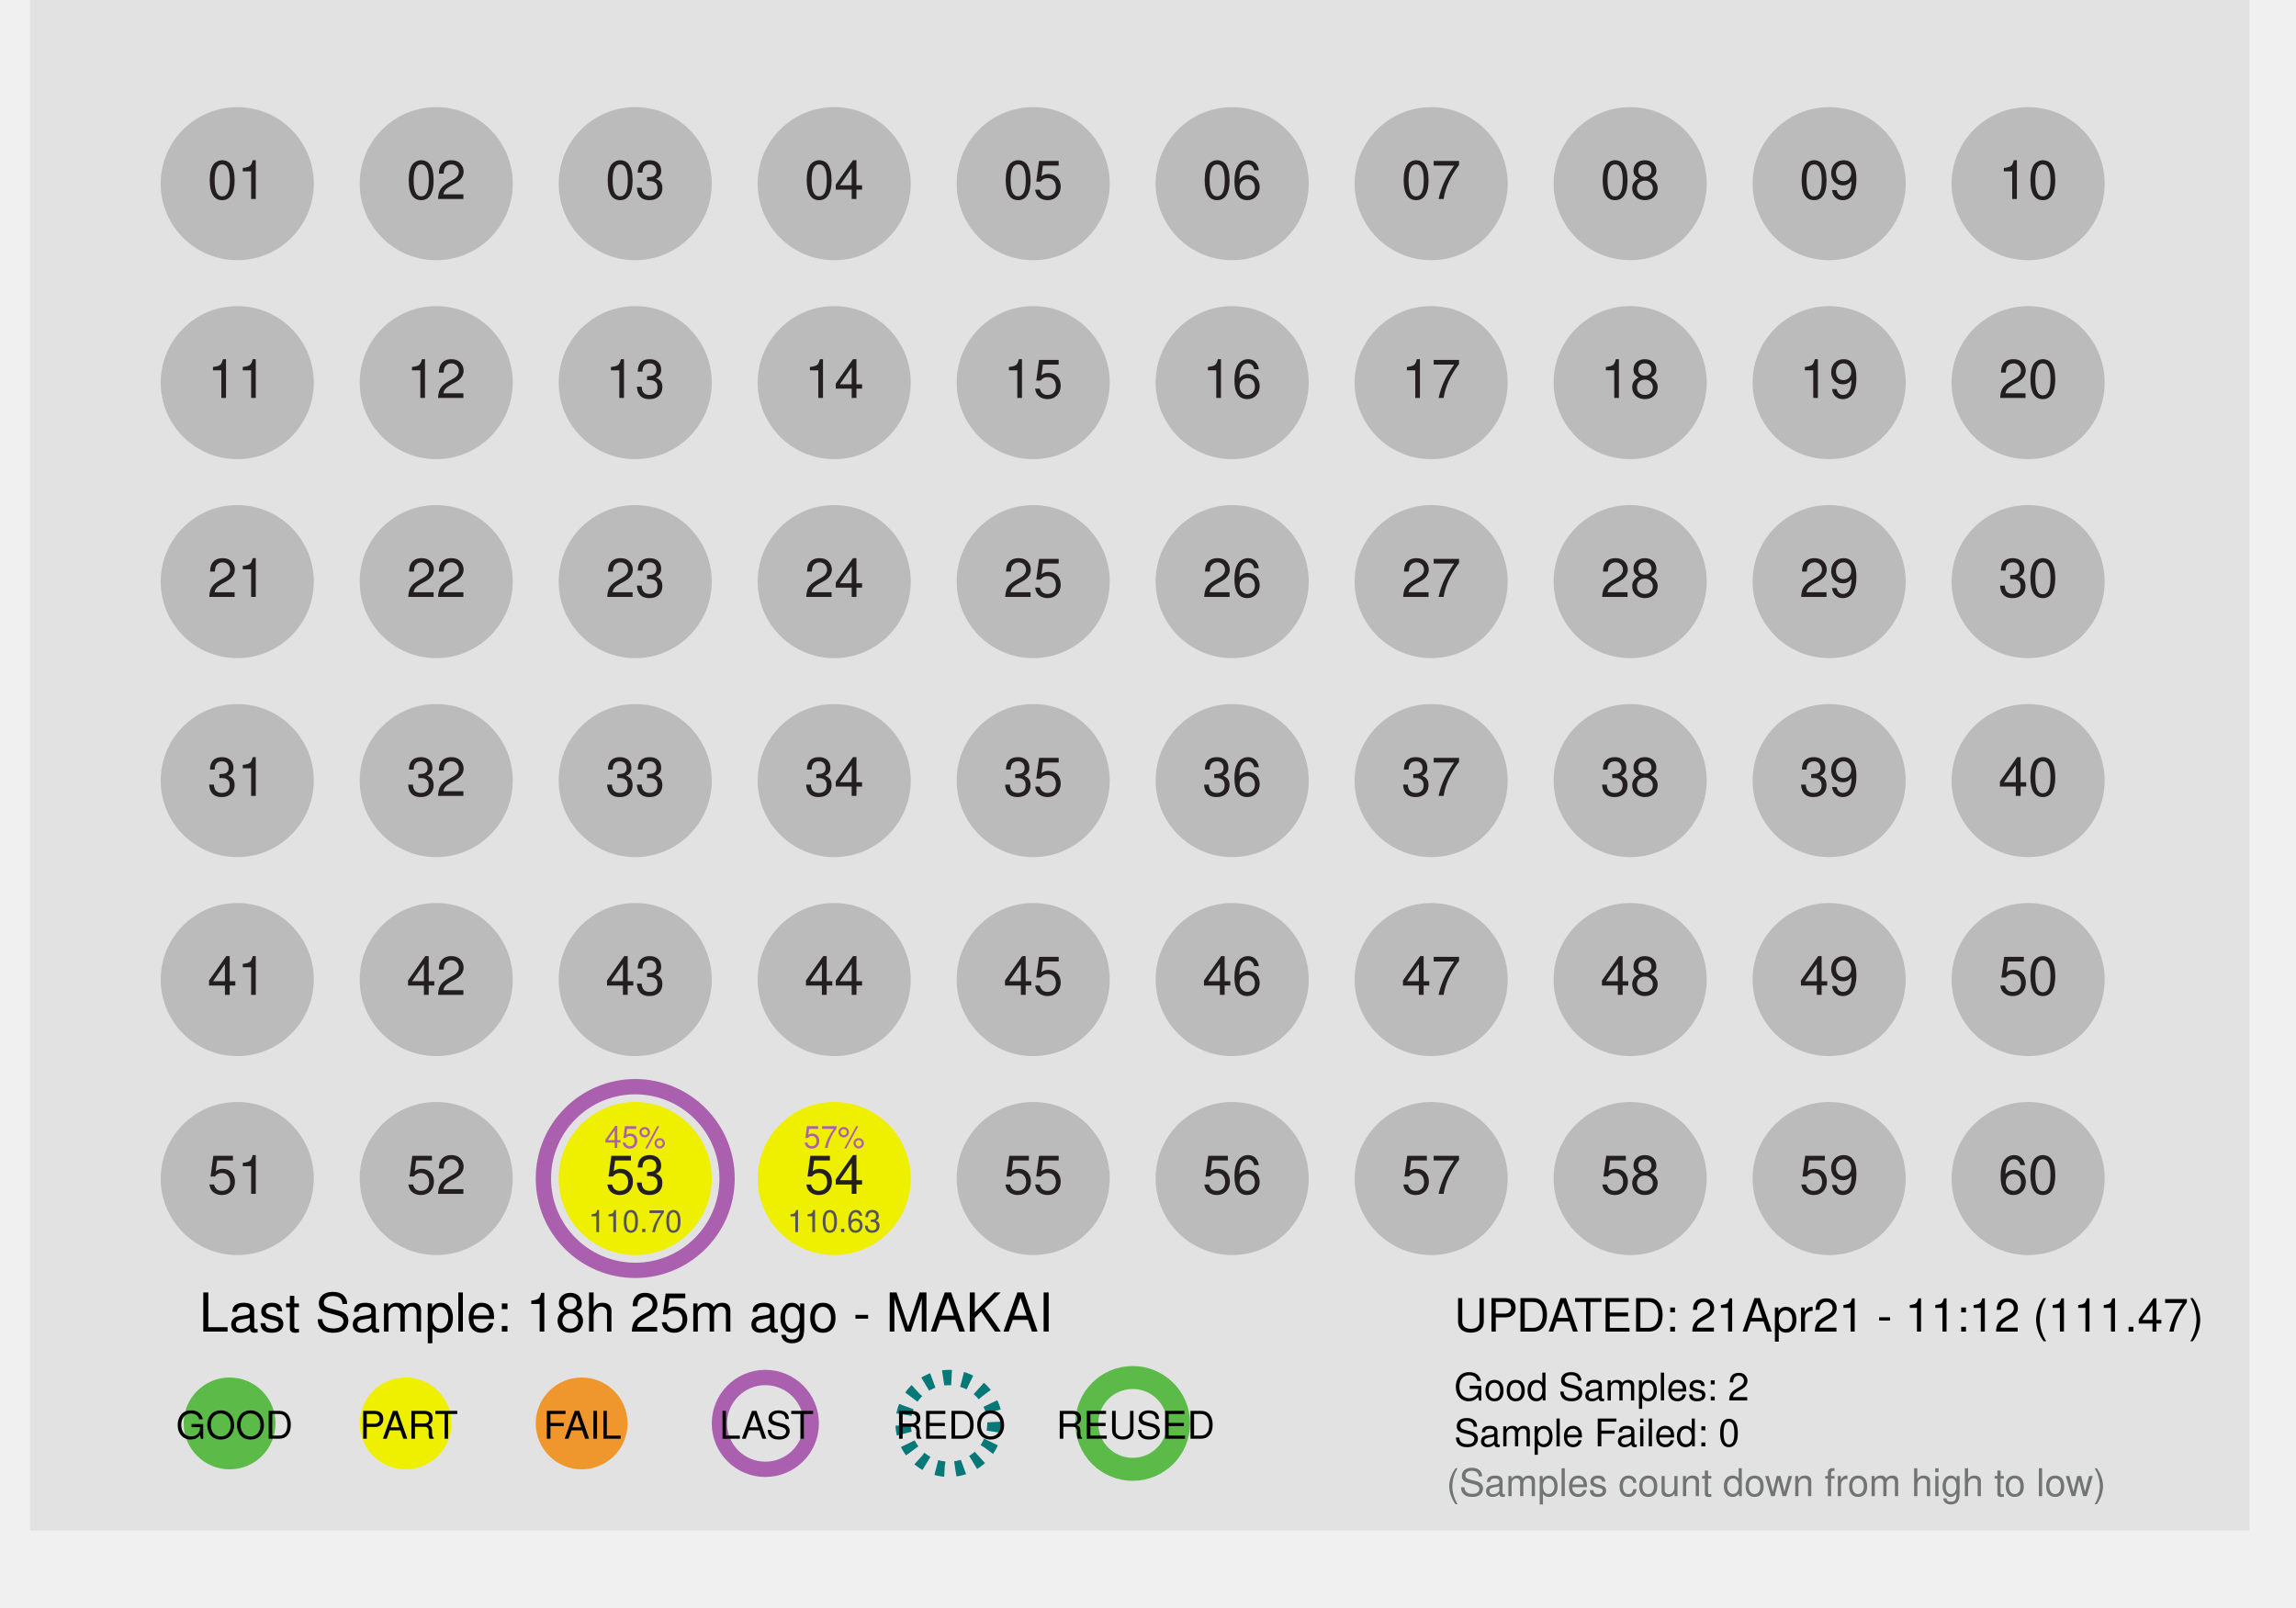
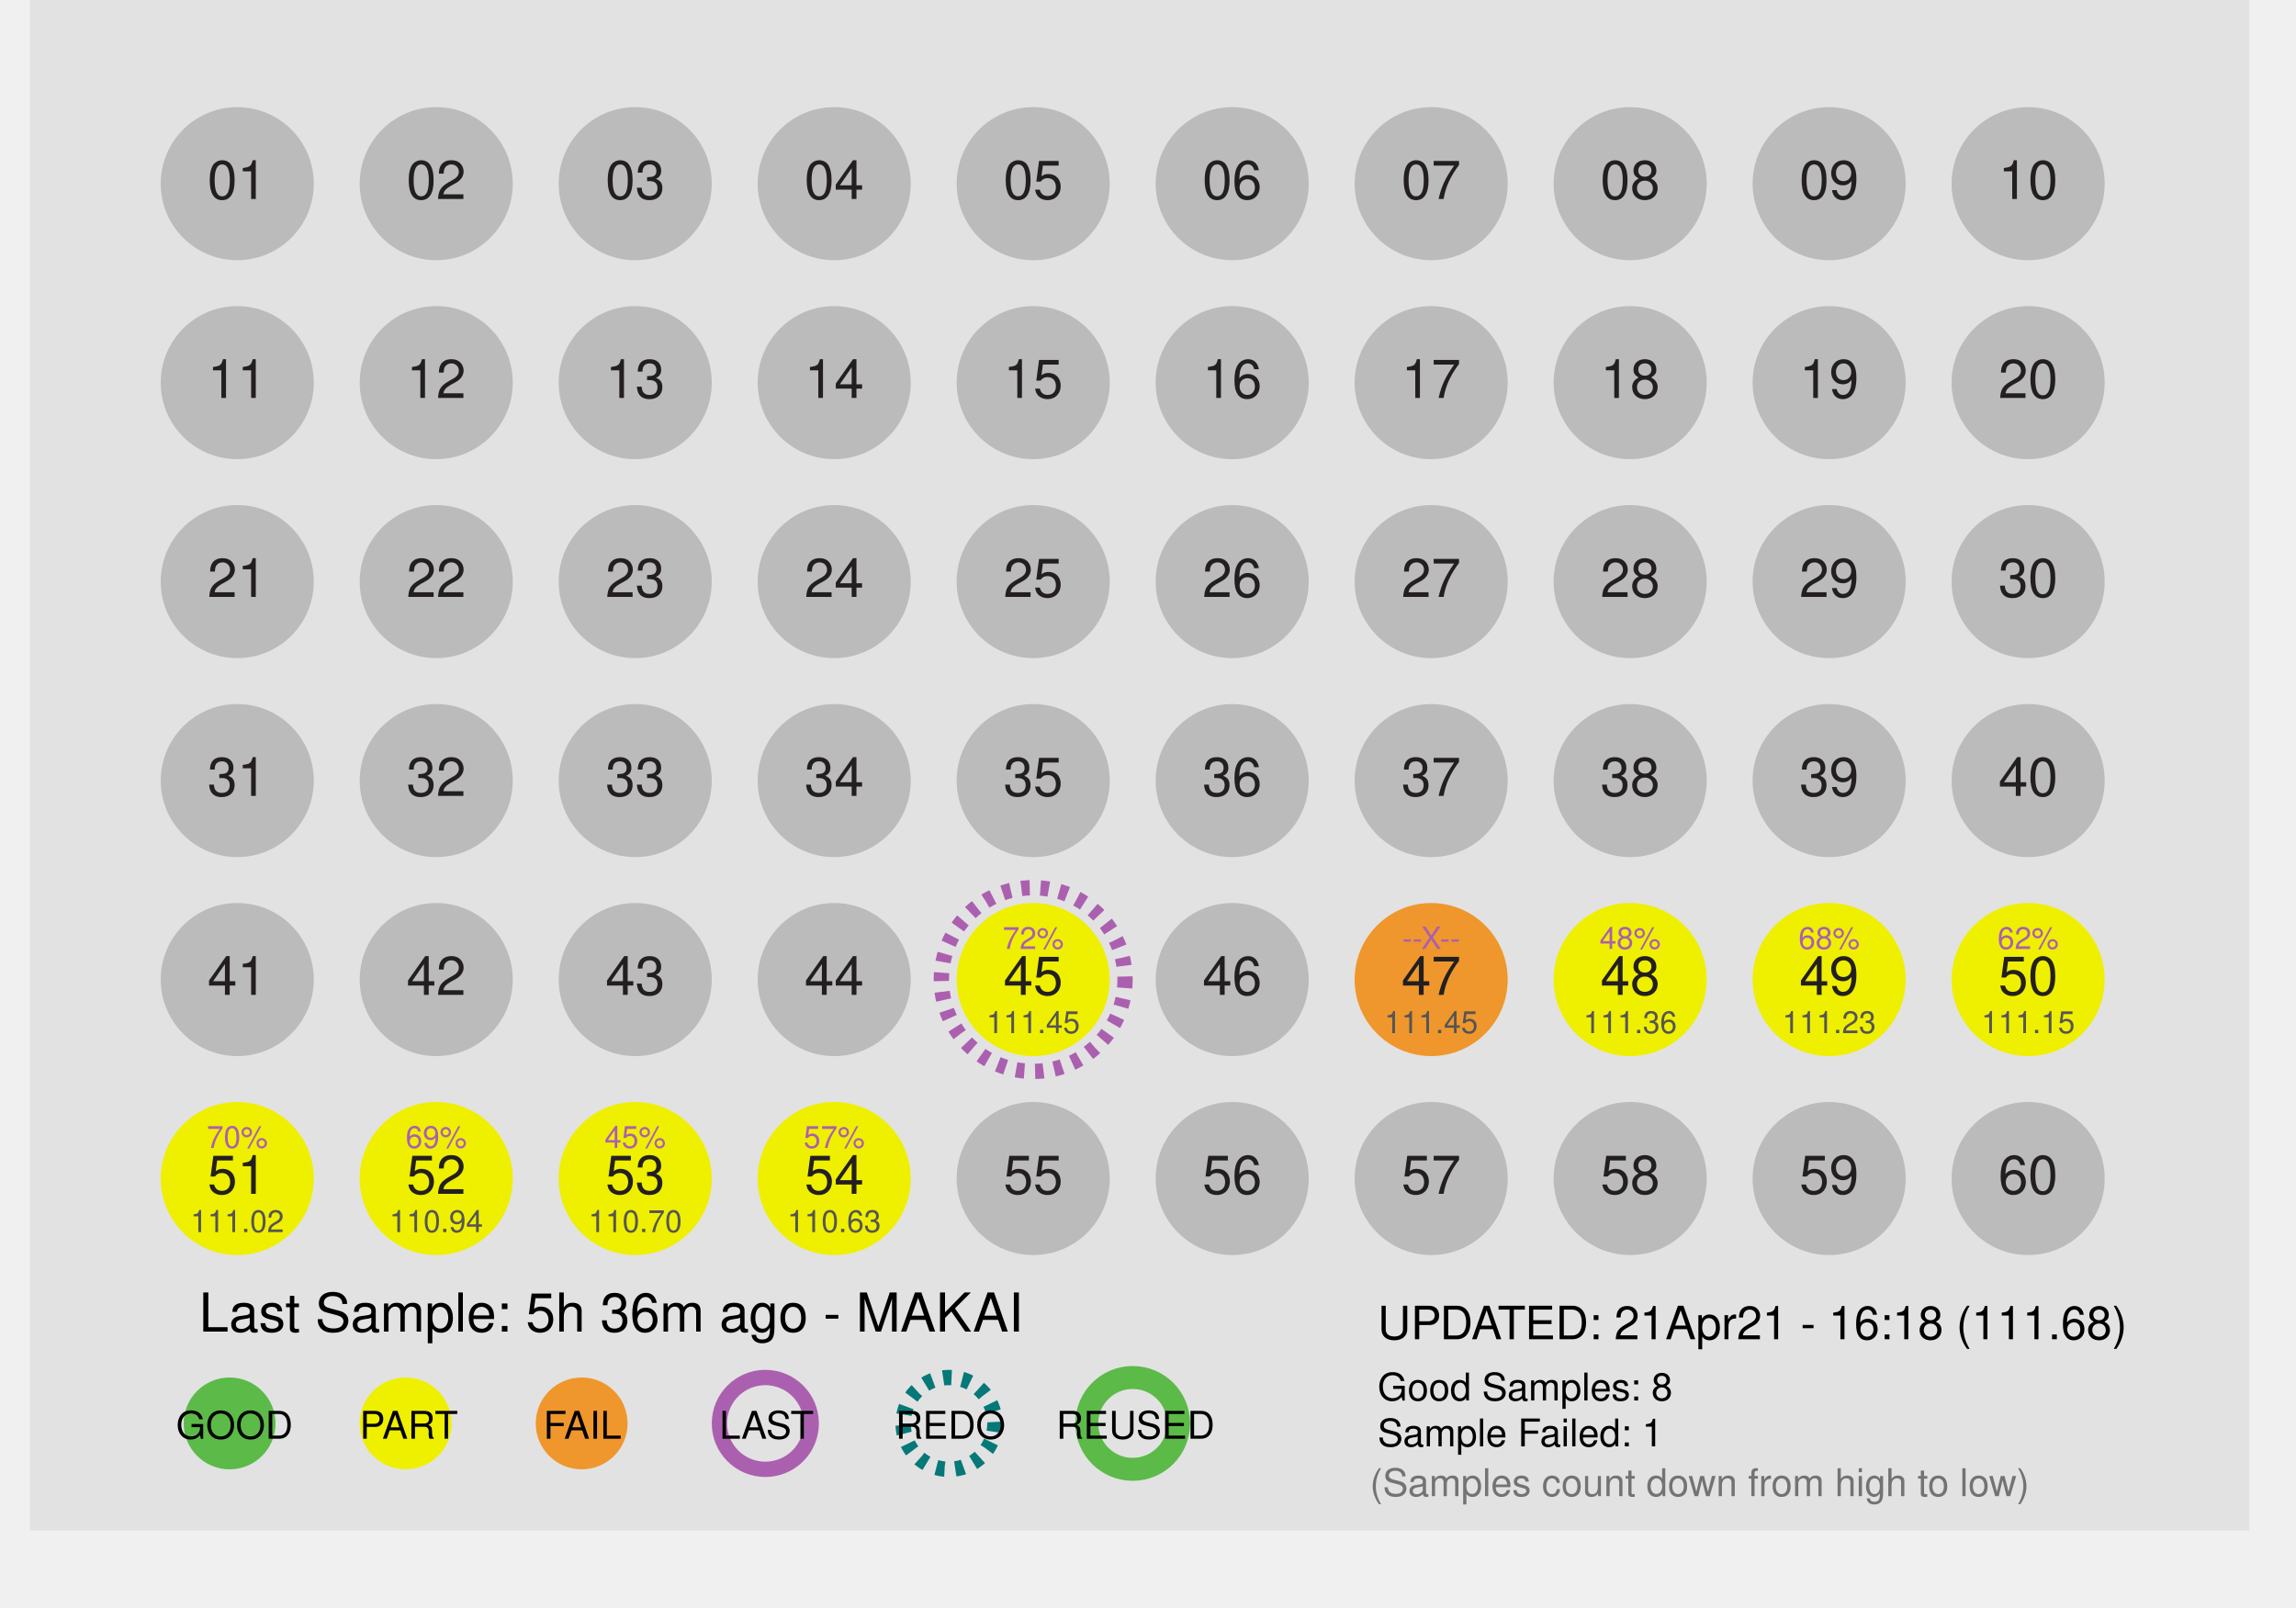
<svg xmlns="http://www.w3.org/2000/svg" id="Layer_1" data-name="Layer 1" x="0px" y="0px" viewBox="0 0 300 210" xml:space="preserve">
  <defs>
    <style>
 .st1 { fill: #dcddde; }
 .st2, .st3 { fill: #fff; }
 .st2 { stroke: #9b509f; }
 .st10, .st2, .st3 { stroke-miterlimit: 10; }
 .st10, .st2 { stroke-width: 2px; }
 .st3 { stroke: #231f20; }
 .st4 { fill: #ef972c; }
 .st5 { fill: #727373; }
 .st6 { fill: #5cba48; }
 .st7, .st8, .st9 { font-size: 7px; }
 .st7, .st8 { fill: #231f20; }
 .te5, .st7, .st9 { font-family: Helvetica; }
 .st8 { font-family: Helvetica-Bold, Helvetica; font-weight: 700; }
 .st9 { fill: #919396; }
 .st10 { fill: none; stroke: #fff; }

 .fill_gray { fill: #bbbbbb; }
 .fill_white { fill: #fff; }
 .stroke_purple { stroke: #ab60af; fill:none; stroke-width: 2px; }
 .stroke_black  { stroke: #000; fill:none; stroke-width: 2px; }
 .stroke_blue  { stroke: #067878; fill:none; stroke-width: 2px; stroke-dasharray:1.1 1.4;}
 .stroke_green  { stroke: #5cba48; fill:none; stroke-width: 3px;}
 .stroke_dash  { stroke-dasharray:1.1 1.4;}
 .stroke_2px { stroke-width: 2px; }
 .stroke_white { fill: none; stroke: #fff; }
 .stroke_none {stroke: none; fill:none};
 .stroke_darkGray { stroke: #231f20; fill: none; stroke-width: 2px;}
 .fill_orange { fill: #ef972c; }
 .fill_yellow { fill: #efef00; }
 .fill_lightgray { fill: #e2e2e2; }
 .thick_orange     { stroke-width:4px; fill:none; stroke: #ef972c; }
 .thick_yellow     { stroke-width:4px; fill:none; stroke: #f7ca0b; }
 .thick_gray       { stroke-width:4px; fill:none; stroke: #bbbbbb; }
 .thick_green      { stroke-width:4px; fill:none; stroke: #5cba48; }
 .fill_green { fill: #5cba48; }
 .font_size4 { font-size: 4px; }
 .font_size5 { font-size: 5px; }
 .font_size6 { font-size: 6px; }
 .font_size7 { font-size: 7px; }
 .font_size9 { font-size: 9px; }
 .fill_red {fill: #e24466; }
 .fill_purple {fill:#ab60af;}
 .fill_darkgray { fill: #555555; }
 .font_helv { font-family: Helvetica; }
 .font_helvBold { font-family: Helvetica-Bold, Helvetica; font-weight: 700; }
 .fill_lightergray { fill: #919396; }
    </style>
  </defs>
  <rect class="fill_lightgray" x="3.91" width="290" height="200" />
  <circle desc="c_big_01" class="stroke_none" cx="31" cy="24" r="12" />
  <circle desc="c_big_02" class="stroke_none" cx="57" cy="24" r="12" />
  <circle desc="c_big_03" class="stroke_none" cx="83" cy="24" r="12" />
  <circle desc="c_big_04" class="stroke_none" cx="109" cy="24" r="12" />
  <circle desc="c_big_05" class="stroke_none" cx="135" cy="24" r="12" />
  <circle desc="c_big_06" class="stroke_none" cx="161" cy="24" r="12" />
  <circle desc="c_big_07" class="stroke_none" cx="187" cy="24" r="12" />
  <circle desc="c_big_08" class="stroke_none" cx="213" cy="24" r="12" />
  <circle desc="c_big_09" class="stroke_none" cx="239" cy="24" r="12" />
  <circle desc="c_big_10" class="stroke_none" cx="265" cy="24" r="12" />
  <circle desc="c_big_11" class="stroke_none" cx="31" cy="50" r="12" />
  <circle desc="c_big_12" class="stroke_none" cx="57" cy="50" r="12" />
  <circle desc="c_big_13" class="stroke_none" cx="83" cy="50" r="12" />
  <circle desc="c_big_14" class="stroke_none" cx="109" cy="50" r="12" />
  <circle desc="c_big_15" class="stroke_none" cx="135" cy="50" r="12" />
  <circle desc="c_big_16" class="stroke_none" cx="161" cy="50" r="12" />
  <circle desc="c_big_17" class="stroke_none" cx="187" cy="50" r="12" />
  <circle desc="c_big_18" class="stroke_none" cx="213" cy="50" r="12" />
  <circle desc="c_big_19" class="stroke_none" cx="239" cy="50" r="12" />
  <circle desc="c_big_20" class="stroke_none" cx="265" cy="50" r="12" />
  <circle desc="c_big_21" class="stroke_none" cx="31" cy="76" r="12" />
  <circle desc="c_big_22" class="stroke_none" cx="57" cy="76" r="12" />
  <circle desc="c_big_23" class="stroke_none" cx="83" cy="76" r="12" />
  <circle desc="c_big_24" class="stroke_none" cx="109" cy="76" r="12" />
  <circle desc="c_big_25" class="stroke_none" cx="135" cy="76" r="12" />
  <circle desc="c_big_26" class="stroke_none" cx="161" cy="76" r="12" />
  <circle desc="c_big_27" class="stroke_none" cx="187" cy="76" r="12" />
  <circle desc="c_big_28" class="stroke_none" cx="213" cy="76" r="12" />
  <circle desc="c_big_29" class="stroke_none" cx="239" cy="76" r="12" />
  <circle desc="c_big_30" class="stroke_none" cx="265" cy="76" r="12" />
  <circle desc="c_big_31" class="stroke_none" cx="31" cy="102" r="12" />
  <circle desc="c_big_32" class="stroke_none" cx="57" cy="102" r="12" />
  <circle desc="c_big_33" class="stroke_none" cx="83" cy="102" r="12" />
  <circle desc="c_big_34" class="stroke_none" cx="109" cy="102" r="12" />
  <circle desc="c_big_35" class="stroke_none" cx="135" cy="102" r="12" />
  <circle desc="c_big_36" class="stroke_none" cx="161" cy="102" r="12" />
  <circle desc="c_big_37" class="stroke_none" cx="187" cy="102" r="12" />
  <circle desc="c_big_38" class="stroke_none" cx="213" cy="102" r="12" />
  <circle desc="c_big_39" class="stroke_none" cx="239" cy="102" r="12" />
  <circle desc="c_big_40" class="stroke_none" cx="265" cy="102" r="12" />
  <circle desc="c_big_41" class="stroke_none" cx="31" cy="128" r="12" />
  <circle desc="c_big_42" class="stroke_none" cx="57" cy="128" r="12" />
  <circle desc="c_big_43" class="stroke_none" cx="83" cy="128" r="12" />
  <circle desc="c_big_44" class="stroke_none" cx="109" cy="128" r="12" />
-   <circle desc="c_big_45" class="stroke_none" cx="135" cy="128" r="12" />
+   <circle desc="c_big_45" class="stroke_purple stroke_dash" cx="135" cy="128" r="12" />
  <circle desc="c_big_46" class="stroke_none" cx="161" cy="128" r="12" />
  <circle desc="c_big_47" class="stroke_none" cx="187" cy="128" r="12" />
  <circle desc="c_big_48" class="stroke_none" cx="213" cy="128" r="12" />
  <circle desc="c_big_49" class="stroke_none" cx="239" cy="128" r="12" />
  <circle desc="c_big_50" class="stroke_none" cx="265" cy="128" r="12" />
  <circle desc="c_big_51" class="stroke_none" cx="31" cy="154" r="12" />
  <circle desc="c_big_52" class="stroke_none" cx="57" cy="154" r="12" />
-   <circle desc="c_big_53" class="stroke_purple" cx="83" cy="154" r="12" />
+   <circle desc="c_big_53" class="stroke_none" cx="83" cy="154" r="12" />
  <circle desc="c_big_54" class="stroke_none" cx="109" cy="154" r="12" />
  <circle desc="c_big_55" class="stroke_none" cx="135" cy="154" r="12" />
  <circle desc="c_big_56" class="stroke_none" cx="161" cy="154" r="12" />
  <circle desc="c_big_57" class="stroke_none" cx="187" cy="154" r="12" />
  <circle desc="c_big_58" class="stroke_none" cx="213" cy="154" r="12" />
  <circle desc="c_big_59" class="stroke_none" cx="239" cy="154" r="12" />
  <circle desc="c_big_60" class="stroke_none" cx="265" cy="154" r="12" />
  <circle desc="c_small_01" class="fill_gray" cx="31" cy="24" r="10" />
  <circle desc="c_small_02" class="fill_gray" cx="57" cy="24" r="10" />
  <circle desc="c_small_03" class="fill_gray" cx="83" cy="24" r="10" />
  <circle desc="c_small_04" class="fill_gray" cx="109" cy="24" r="10" />
  <circle desc="c_small_05" class="fill_gray" cx="135" cy="24" r="10" />
  <circle desc="c_small_06" class="fill_gray" cx="161" cy="24" r="10" />
  <circle desc="c_small_07" class="fill_gray" cx="187" cy="24" r="10" />
  <circle desc="c_small_08" class="fill_gray" cx="213" cy="24" r="10" />
  <circle desc="c_small_09" class="fill_gray" cx="239" cy="24" r="10" />
  <circle desc="c_small_10" class="fill_gray" cx="265" cy="24" r="10" />
  <circle desc="c_small_11" class="fill_gray" cx="31" cy="50" r="10" />
  <circle desc="c_small_12" class="fill_gray" cx="57" cy="50" r="10" />
  <circle desc="c_small_13" class="fill_gray" cx="83" cy="50" r="10" />
  <circle desc="c_small_14" class="fill_gray" cx="109" cy="50" r="10" />
  <circle desc="c_small_15" class="fill_gray" cx="135" cy="50" r="10" />
  <circle desc="c_small_16" class="fill_gray" cx="161" cy="50" r="10" />
  <circle desc="c_small_17" class="fill_gray" cx="187" cy="50" r="10" />
  <circle desc="c_small_18" class="fill_gray" cx="213" cy="50" r="10" />
  <circle desc="c_small_19" class="fill_gray" cx="239" cy="50" r="10" />
  <circle desc="c_small_20" class="fill_gray" cx="265" cy="50" r="10" />
  <circle desc="c_small_21" class="fill_gray" cx="31" cy="76" r="10" />
  <circle desc="c_small_22" class="fill_gray" cx="57" cy="76" r="10" />
  <circle desc="c_small_23" class="fill_gray" cx="83" cy="76" r="10" />
  <circle desc="c_small_24" class="fill_gray" cx="109" cy="76" r="10" />
  <circle desc="c_small_25" class="fill_gray" cx="135" cy="76" r="10" />
  <circle desc="c_small_26" class="fill_gray" cx="161" cy="76" r="10" />
  <circle desc="c_small_27" class="fill_gray" cx="187" cy="76" r="10" />
  <circle desc="c_small_28" class="fill_gray" cx="213" cy="76" r="10" />
  <circle desc="c_small_29" class="fill_gray" cx="239" cy="76" r="10" />
  <circle desc="c_small_30" class="fill_gray" cx="265" cy="76" r="10" />
  <circle desc="c_small_31" class="fill_gray" cx="31" cy="102" r="10" />
  <circle desc="c_small_32" class="fill_gray" cx="57" cy="102" r="10" />
  <circle desc="c_small_33" class="fill_gray" cx="83" cy="102" r="10" />
  <circle desc="c_small_34" class="fill_gray" cx="109" cy="102" r="10" />
  <circle desc="c_small_35" class="fill_gray" cx="135" cy="102" r="10" />
  <circle desc="c_small_36" class="fill_gray" cx="161" cy="102" r="10" />
  <circle desc="c_small_37" class="fill_gray" cx="187" cy="102" r="10" />
  <circle desc="c_small_38" class="fill_gray" cx="213" cy="102" r="10" />
  <circle desc="c_small_39" class="fill_gray" cx="239" cy="102" r="10" />
  <circle desc="c_small_40" class="fill_gray" cx="265" cy="102" r="10" />
  <circle desc="c_small_41" class="fill_gray" cx="31" cy="128" r="10" />
  <circle desc="c_small_42" class="fill_gray" cx="57" cy="128" r="10" />
  <circle desc="c_small_43" class="fill_gray" cx="83" cy="128" r="10" />
  <circle desc="c_small_44" class="fill_gray" cx="109" cy="128" r="10" />
-   <circle desc="c_small_45" class="fill_gray" cx="135" cy="128" r="10" />
+   <circle desc="c_small_45" class="fill_yellow" cx="135" cy="128" r="10" />
  <circle desc="c_small_46" class="fill_gray" cx="161" cy="128" r="10" />
-   <circle desc="c_small_47" class="fill_gray" cx="187" cy="128" r="10" />
-   <circle desc="c_small_48" class="fill_gray" cx="213" cy="128" r="10" />
-   <circle desc="c_small_49" class="fill_gray" cx="239" cy="128" r="10" />
-   <circle desc="c_small_50" class="fill_gray" cx="265" cy="128" r="10" />
-   <circle desc="c_small_51" class="fill_gray" cx="31" cy="154" r="10" />
-   <circle desc="c_small_52" class="fill_gray" cx="57" cy="154" r="10" />
+   <circle desc="c_small_47" class="fill_orange" cx="187" cy="128" r="10" />
+   <circle desc="c_small_48" class="fill_yellow" cx="213" cy="128" r="10" />
+   <circle desc="c_small_49" class="fill_yellow" cx="239" cy="128" r="10" />
+   <circle desc="c_small_50" class="fill_yellow" cx="265" cy="128" r="10" />
+   <circle desc="c_small_51" class="fill_yellow" cx="31" cy="154" r="10" />
+   <circle desc="c_small_52" class="fill_yellow" cx="57" cy="154" r="10" />
  <circle desc="c_small_53" class="fill_yellow" cx="83" cy="154" r="10" />
  <circle desc="c_small_54" class="fill_yellow" cx="109" cy="154" r="10" />
  <circle desc="c_small_55" class="fill_gray" cx="135" cy="154" r="10" />
  <circle desc="c_small_56" class="fill_gray" cx="161" cy="154" r="10" />
  <circle desc="c_small_57" class="fill_gray" cx="187" cy="154" r="10" />
  <circle desc="c_small_58" class="fill_gray" cx="213" cy="154" r="10" />
  <circle desc="c_small_59" class="fill_gray" cx="239" cy="154" r="10" />
  <circle desc="c_small_60" class="fill_gray" cx="265" cy="154" r="10" />
  <text desc="t_label_01" class="st7" text-anchor="middle" transform="translate(31 26)">01</text>
  <text desc="t_label_02" class="st7" text-anchor="middle" transform="translate(57 26)">02</text>
  <text desc="t_label_03" class="st7" text-anchor="middle" transform="translate(83 26)">03</text>
  <text desc="t_label_04" class="st7" text-anchor="middle" transform="translate(109 26)">04</text>
  <text desc="t_label_05" class="st7" text-anchor="middle" transform="translate(135 26)">05</text>
  <text desc="t_label_06" class="st7" text-anchor="middle" transform="translate(161 26)">06</text>
  <text desc="t_label_07" class="st7" text-anchor="middle" transform="translate(187 26)">07</text>
  <text desc="t_label_08" class="st7" text-anchor="middle" transform="translate(213 26)">08</text>
  <text desc="t_label_09" class="st7" text-anchor="middle" transform="translate(239 26)">09</text>
  <text desc="t_label_10" class="st7" text-anchor="middle" transform="translate(265 26)">10</text>
  <text desc="t_label_11" class="st7" text-anchor="middle" transform="translate(31 52)">11</text>
  <text desc="t_label_12" class="st7" text-anchor="middle" transform="translate(57 52)">12</text>
  <text desc="t_label_13" class="st7" text-anchor="middle" transform="translate(83 52)">13</text>
  <text desc="t_label_14" class="st7" text-anchor="middle" transform="translate(109 52)">14</text>
  <text desc="t_label_15" class="st7" text-anchor="middle" transform="translate(135 52)">15</text>
  <text desc="t_label_16" class="st7" text-anchor="middle" transform="translate(161 52)">16</text>
  <text desc="t_label_17" class="st7" text-anchor="middle" transform="translate(187 52)">17</text>
  <text desc="t_label_18" class="st7" text-anchor="middle" transform="translate(213 52)">18</text>
  <text desc="t_label_19" class="st7" text-anchor="middle" transform="translate(239 52)">19</text>
  <text desc="t_label_20" class="st7" text-anchor="middle" transform="translate(265 52)">20</text>
  <text desc="t_label_21" class="st7" text-anchor="middle" transform="translate(31 78)">21</text>
  <text desc="t_label_22" class="st7" text-anchor="middle" transform="translate(57 78)">22</text>
  <text desc="t_label_23" class="st7" text-anchor="middle" transform="translate(83 78)">23</text>
  <text desc="t_label_24" class="st7" text-anchor="middle" transform="translate(109 78)">24</text>
  <text desc="t_label_25" class="st7" text-anchor="middle" transform="translate(135 78)">25</text>
  <text desc="t_label_26" class="st7" text-anchor="middle" transform="translate(161 78)">26</text>
  <text desc="t_label_27" class="st7" text-anchor="middle" transform="translate(187 78)">27</text>
  <text desc="t_label_28" class="st7" text-anchor="middle" transform="translate(213 78)">28</text>
  <text desc="t_label_29" class="st7" text-anchor="middle" transform="translate(239 78)">29</text>
  <text desc="t_label_30" class="st7" text-anchor="middle" transform="translate(265 78)">30</text>
  <text desc="t_label_31" class="st7" text-anchor="middle" transform="translate(31 104)">31</text>
  <text desc="t_label_32" class="st7" text-anchor="middle" transform="translate(57 104)">32</text>
  <text desc="t_label_33" class="st7" text-anchor="middle" transform="translate(83 104)">33</text>
  <text desc="t_label_34" class="st7" text-anchor="middle" transform="translate(109 104)">34</text>
  <text desc="t_label_35" class="st7" text-anchor="middle" transform="translate(135 104)">35</text>
  <text desc="t_label_36" class="st7" text-anchor="middle" transform="translate(161 104)">36</text>
  <text desc="t_label_37" class="st7" text-anchor="middle" transform="translate(187 104)">37</text>
  <text desc="t_label_38" class="st7" text-anchor="middle" transform="translate(213 104)">38</text>
  <text desc="t_label_39" class="st7" text-anchor="middle" transform="translate(239 104)">39</text>
  <text desc="t_label_40" class="st7" text-anchor="middle" transform="translate(265 104)">40</text>
  <text desc="t_label_41" class="st7" text-anchor="middle" transform="translate(31 130)">41</text>
  <text desc="t_label_42" class="st7" text-anchor="middle" transform="translate(57 130)">42</text>
  <text desc="t_label_43" class="st7" text-anchor="middle" transform="translate(83 130)">43</text>
  <text desc="t_label_44" class="st7" text-anchor="middle" transform="translate(109 130)">44</text>
  <text desc="t_label_45" class="st7" text-anchor="middle" transform="translate(135 130)">45</text>
  <text desc="t_label_46" class="st7" text-anchor="middle" transform="translate(161 130)">46</text>
  <text desc="t_label_47" class="st7" text-anchor="middle" transform="translate(187 130)">47</text>
  <text desc="t_label_48" class="st7" text-anchor="middle" transform="translate(213 130)">48</text>
  <text desc="t_label_49" class="st7" text-anchor="middle" transform="translate(239 130)">49</text>
  <text desc="t_label_50" class="st7" text-anchor="middle" transform="translate(265 130)">50</text>
  <text desc="t_label_51" class="st7" text-anchor="middle" transform="translate(31 156)">51</text>
  <text desc="t_label_52" class="st7" text-anchor="middle" transform="translate(57 156)">52</text>
  <text desc="t_label_53" class="st7" text-anchor="middle" transform="translate(83 156)">53</text>
  <text desc="t_label_54" class="st7" text-anchor="middle" transform="translate(109 156)">54</text>
  <text desc="t_label_55" class="st7" text-anchor="middle" transform="translate(135 156)">55</text>
  <text desc="t_label_56" class="st7" text-anchor="middle" transform="translate(161 156)">56</text>
  <text desc="t_label_57" class="st7" text-anchor="middle" transform="translate(187 156)">57</text>
  <text desc="t_label_58" class="st7" text-anchor="middle" transform="translate(213 156)">58</text>
  <text desc="t_label_59" class="st7" text-anchor="middle" transform="translate(239 156)">59</text>
  <text desc="t_label_60" class="st7" text-anchor="middle" transform="translate(265 156)">60</text>
  <text desc="pct_label_01" text-anchor="middle" class="te5 font_size4 fill_purple" transform="translate(31 20)" />
  <text desc="pct_label_02" text-anchor="middle" class="te5 font_size4 fill_purple" transform="translate(57 20)" />
  <text desc="pct_label_03" text-anchor="middle" class="te5 font_size4 fill_purple" transform="translate(83 20)" />
  <text desc="pct_label_04" text-anchor="middle" class="te5 font_size4 fill_purple" transform="translate(109 20)" />
  <text desc="pct_label_05" text-anchor="middle" class="te5 font_size4 fill_purple" transform="translate(135 20)" />
  <text desc="pct_label_06" text-anchor="middle" class="te5 font_size4 fill_purple" transform="translate(161 20)" />
  <text desc="pct_label_07" text-anchor="middle" class="te5 font_size4 fill_purple" transform="translate(187 20)" />
  <text desc="pct_label_08" text-anchor="middle" class="te5 font_size4 fill_purple" transform="translate(213 20)" />
  <text desc="pct_label_09" text-anchor="middle" class="te5 font_size4 fill_purple" transform="translate(239 20)" />
  <text desc="pct_label_10" text-anchor="middle" class="te5 font_size4 fill_purple" transform="translate(265 20)" />
  <text desc="pct_label_11" text-anchor="middle" class="te5 font_size4 fill_purple" transform="translate(31 46)" />
  <text desc="pct_label_12" text-anchor="middle" class="te5 font_size4 fill_purple" transform="translate(57 46)" />
  <text desc="pct_label_13" text-anchor="middle" class="te5 font_size4 fill_purple" transform="translate(83 46)" />
  <text desc="pct_label_14" text-anchor="middle" class="te5 font_size4 fill_purple" transform="translate(109 46)" />
  <text desc="pct_label_15" text-anchor="middle" class="te5 font_size4 fill_purple" transform="translate(135 46)" />
  <text desc="pct_label_16" text-anchor="middle" class="te5 font_size4 fill_purple" transform="translate(161 46)" />
  <text desc="pct_label_17" text-anchor="middle" class="te5 font_size4 fill_purple" transform="translate(187 46)" />
  <text desc="pct_label_18" text-anchor="middle" class="te5 font_size4 fill_purple" transform="translate(213 46)" />
  <text desc="pct_label_19" text-anchor="middle" class="te5 font_size4 fill_purple" transform="translate(239 46)" />
  <text desc="pct_label_20" text-anchor="middle" class="te5 font_size4 fill_purple" transform="translate(265 46)" />
  <text desc="pct_label_21" text-anchor="middle" class="te5 font_size4 fill_purple" transform="translate(31 72)" />
  <text desc="pct_label_22" text-anchor="middle" class="te5 font_size4 fill_purple" transform="translate(57 72)" />
  <text desc="pct_label_23" text-anchor="middle" class="te5 font_size4 fill_purple" transform="translate(83 72)" />
  <text desc="pct_label_24" text-anchor="middle" class="te5 font_size4 fill_purple" transform="translate(109 72)" />
  <text desc="pct_label_25" text-anchor="middle" class="te5 font_size4 fill_purple" transform="translate(135 72)" />
  <text desc="pct_label_26" text-anchor="middle" class="te5 font_size4 fill_purple" transform="translate(161 72)" />
  <text desc="pct_label_27" text-anchor="middle" class="te5 font_size4 fill_purple" transform="translate(187 72)" />
  <text desc="pct_label_28" text-anchor="middle" class="te5 font_size4 fill_purple" transform="translate(213 72)" />
  <text desc="pct_label_29" text-anchor="middle" class="te5 font_size4 fill_purple" transform="translate(239 72)" />
  <text desc="pct_label_30" text-anchor="middle" class="te5 font_size4 fill_purple" transform="translate(265 72)" />
  <text desc="pct_label_31" text-anchor="middle" class="te5 font_size4 fill_purple" transform="translate(31 98)" />
  <text desc="pct_label_32" text-anchor="middle" class="te5 font_size4 fill_purple" transform="translate(57 98)" />
  <text desc="pct_label_33" text-anchor="middle" class="te5 font_size4 fill_purple" transform="translate(83 98)" />
  <text desc="pct_label_34" text-anchor="middle" class="te5 font_size4 fill_purple" transform="translate(109 98)" />
  <text desc="pct_label_35" text-anchor="middle" class="te5 font_size4 fill_purple" transform="translate(135 98)" />
  <text desc="pct_label_36" text-anchor="middle" class="te5 font_size4 fill_purple" transform="translate(161 98)" />
  <text desc="pct_label_37" text-anchor="middle" class="te5 font_size4 fill_purple" transform="translate(187 98)" />
  <text desc="pct_label_38" text-anchor="middle" class="te5 font_size4 fill_purple" transform="translate(213 98)" />
  <text desc="pct_label_39" text-anchor="middle" class="te5 font_size4 fill_purple" transform="translate(239 98)" />
  <text desc="pct_label_40" text-anchor="middle" class="te5 font_size4 fill_purple" transform="translate(265 98)" />
  <text desc="pct_label_41" text-anchor="middle" class="te5 font_size4 fill_purple" transform="translate(31 124)" />
  <text desc="pct_label_42" text-anchor="middle" class="te5 font_size4 fill_purple" transform="translate(57 124)" />
  <text desc="pct_label_43" text-anchor="middle" class="te5 font_size4 fill_purple" transform="translate(83 124)" />
  <text desc="pct_label_44" text-anchor="middle" class="te5 font_size4 fill_purple" transform="translate(109 124)" />
-   <text desc="pct_label_45" text-anchor="middle" class="te5 font_size4 fill_purple" transform="translate(135 124)" />
+   <text desc="pct_label_45" text-anchor="middle" class="te5 font_size4 fill_purple" transform="translate(135 124)">72%</text>
  <text desc="pct_label_46" text-anchor="middle" class="te5 font_size4 fill_purple" transform="translate(161 124)" />
-   <text desc="pct_label_47" text-anchor="middle" class="te5 font_size4 fill_purple" transform="translate(187 124)" />
-   <text desc="pct_label_48" text-anchor="middle" class="te5 font_size4 fill_purple" transform="translate(213 124)" />
-   <text desc="pct_label_49" text-anchor="middle" class="te5 font_size4 fill_purple" transform="translate(239 124)" />
-   <text desc="pct_label_50" text-anchor="middle" class="te5 font_size4 fill_purple" transform="translate(265 124)" />
-   <text desc="pct_label_51" text-anchor="middle" class="te5 font_size4 fill_purple" transform="translate(31 150)" />
-   <text desc="pct_label_52" text-anchor="middle" class="te5 font_size4 fill_purple" transform="translate(57 150)" />
+   <text desc="pct_label_47" text-anchor="middle" class="te5 font_size4 fill_purple" transform="translate(187 124)">--X--</text>
+   <text desc="pct_label_48" text-anchor="middle" class="te5 font_size4 fill_purple" transform="translate(213 124)">48%</text>
+   <text desc="pct_label_49" text-anchor="middle" class="te5 font_size4 fill_purple" transform="translate(239 124)">68%</text>
+   <text desc="pct_label_50" text-anchor="middle" class="te5 font_size4 fill_purple" transform="translate(265 124)">62%</text>
+   <text desc="pct_label_51" text-anchor="middle" class="te5 font_size4 fill_purple" transform="translate(31 150)">70%</text>
+   <text desc="pct_label_52" text-anchor="middle" class="te5 font_size4 fill_purple" transform="translate(57 150)">69%</text>
  <text desc="pct_label_53" text-anchor="middle" class="te5 font_size4 fill_purple" transform="translate(83 150)">45%</text>
  <text desc="pct_label_54" text-anchor="middle" class="te5 font_size4 fill_purple" transform="translate(109 150)">57%</text>
  <text desc="pct_label_55" text-anchor="middle" class="te5 font_size4 fill_purple" transform="translate(135 150)" />
  <text desc="pct_label_56" text-anchor="middle" class="te5 font_size4 fill_purple" transform="translate(161 150)" />
  <text desc="pct_label_57" text-anchor="middle" class="te5 font_size4 fill_purple" transform="translate(187 150)" />
  <text desc="pct_label_58" text-anchor="middle" class="te5 font_size4 fill_purple" transform="translate(213 150)" />
  <text desc="pct_label_59" text-anchor="middle" class="te5 font_size4 fill_purple" transform="translate(239 150)" />
  <text desc="pct_label_60" text-anchor="middle" class="te5 font_size4 fill_purple" transform="translate(265 150)" />
  <text desc="time_label_01" text-anchor="middle" class="te5 font_size4 fill_darkgray" transform="translate(31 31)" />
  <text desc="time_label_02" text-anchor="middle" class="te5 font_size4 fill_darkgray" transform="translate(57 31)" />
  <text desc="time_label_03" text-anchor="middle" class="te5 font_size4 fill_darkgray" transform="translate(83 31)" />
  <text desc="time_label_04" text-anchor="middle" class="te5 font_size4 fill_darkgray" transform="translate(109 31)" />
  <text desc="time_label_05" text-anchor="middle" class="te5 font_size4 fill_darkgray" transform="translate(135 31)" />
  <text desc="time_label_06" text-anchor="middle" class="te5 font_size4 fill_darkgray" transform="translate(161 31)" />
  <text desc="time_label_07" text-anchor="middle" class="te5 font_size4 fill_darkgray" transform="translate(187 31)" />
  <text desc="time_label_08" text-anchor="middle" class="te5 font_size4 fill_darkgray" transform="translate(213 31)" />
  <text desc="time_label_09" text-anchor="middle" class="te5 font_size4 fill_darkgray" transform="translate(239 31)" />
  <text desc="time_label_10" text-anchor="middle" class="te5 font_size4 fill_darkgray" transform="translate(265 31)" />
  <text desc="time_label_11" text-anchor="middle" class="te5 font_size4 fill_darkgray" transform="translate(31 57)" />
  <text desc="time_label_12" text-anchor="middle" class="te5 font_size4 fill_darkgray" transform="translate(57 57)" />
  <text desc="time_label_13" text-anchor="middle" class="te5 font_size4 fill_darkgray" transform="translate(83 57)" />
  <text desc="time_label_14" text-anchor="middle" class="te5 font_size4 fill_darkgray" transform="translate(109 57)" />
  <text desc="time_label_15" text-anchor="middle" class="te5 font_size4 fill_darkgray" transform="translate(135 57)" />
  <text desc="time_label_16" text-anchor="middle" class="te5 font_size4 fill_darkgray" transform="translate(161 57)" />
  <text desc="time_label_17" text-anchor="middle" class="te5 font_size4 fill_darkgray" transform="translate(187 57)" />
  <text desc="time_label_18" text-anchor="middle" class="te5 font_size4 fill_darkgray" transform="translate(213 57)" />
  <text desc="time_label_19" text-anchor="middle" class="te5 font_size4 fill_darkgray" transform="translate(239 57)" />
  <text desc="time_label_20" text-anchor="middle" class="te5 font_size4 fill_darkgray" transform="translate(265 57)" />
  <text desc="time_label_21" text-anchor="middle" class="te5 font_size4 fill_darkgray" transform="translate(31 83)" />
  <text desc="time_label_22" text-anchor="middle" class="te5 font_size4 fill_darkgray" transform="translate(57 83)" />
  <text desc="time_label_23" text-anchor="middle" class="te5 font_size4 fill_darkgray" transform="translate(83 83)" />
  <text desc="time_label_24" text-anchor="middle" class="te5 font_size4 fill_darkgray" transform="translate(109 83)" />
  <text desc="time_label_25" text-anchor="middle" class="te5 font_size4 fill_darkgray" transform="translate(135 83)" />
  <text desc="time_label_26" text-anchor="middle" class="te5 font_size4 fill_darkgray" transform="translate(161 83)" />
  <text desc="time_label_27" text-anchor="middle" class="te5 font_size4 fill_darkgray" transform="translate(187 83)" />
  <text desc="time_label_28" text-anchor="middle" class="te5 font_size4 fill_darkgray" transform="translate(213 83)" />
  <text desc="time_label_29" text-anchor="middle" class="te5 font_size4 fill_darkgray" transform="translate(239 83)" />
  <text desc="time_label_30" text-anchor="middle" class="te5 font_size4 fill_darkgray" transform="translate(265 83)" />
  <text desc="time_label_31" text-anchor="middle" class="te5 font_size4 fill_darkgray" transform="translate(31 109)" />
  <text desc="time_label_32" text-anchor="middle" class="te5 font_size4 fill_darkgray" transform="translate(57 109)" />
  <text desc="time_label_33" text-anchor="middle" class="te5 font_size4 fill_darkgray" transform="translate(83 109)" />
  <text desc="time_label_34" text-anchor="middle" class="te5 font_size4 fill_darkgray" transform="translate(109 109)" />
  <text desc="time_label_35" text-anchor="middle" class="te5 font_size4 fill_darkgray" transform="translate(135 109)" />
  <text desc="time_label_36" text-anchor="middle" class="te5 font_size4 fill_darkgray" transform="translate(161 109)" />
  <text desc="time_label_37" text-anchor="middle" class="te5 font_size4 fill_darkgray" transform="translate(187 109)" />
  <text desc="time_label_38" text-anchor="middle" class="te5 font_size4 fill_darkgray" transform="translate(213 109)" />
  <text desc="time_label_39" text-anchor="middle" class="te5 font_size4 fill_darkgray" transform="translate(239 109)" />
  <text desc="time_label_40" text-anchor="middle" class="te5 font_size4 fill_darkgray" transform="translate(265 109)" />
  <text desc="time_label_41" text-anchor="middle" class="te5 font_size4 fill_darkgray" transform="translate(31 135)" />
  <text desc="time_label_42" text-anchor="middle" class="te5 font_size4 fill_darkgray" transform="translate(57 135)" />
  <text desc="time_label_43" text-anchor="middle" class="te5 font_size4 fill_darkgray" transform="translate(83 135)" />
  <text desc="time_label_44" text-anchor="middle" class="te5 font_size4 fill_darkgray" transform="translate(109 135)" />
-   <text desc="time_label_45" text-anchor="middle" class="te5 font_size4 fill_darkgray" transform="translate(135 135)" />
+   <text desc="time_label_45" text-anchor="middle" class="te5 font_size4 fill_darkgray" transform="translate(135 135)">111.45</text>
  <text desc="time_label_46" text-anchor="middle" class="te5 font_size4 fill_darkgray" transform="translate(161 135)" />
-   <text desc="time_label_47" text-anchor="middle" class="te5 font_size4 fill_darkgray" transform="translate(187 135)" />
-   <text desc="time_label_48" text-anchor="middle" class="te5 font_size4 fill_darkgray" transform="translate(213 135)" />
-   <text desc="time_label_49" text-anchor="middle" class="te5 font_size4 fill_darkgray" transform="translate(239 135)" />
-   <text desc="time_label_50" text-anchor="middle" class="te5 font_size4 fill_darkgray" transform="translate(265 135)" />
-   <text desc="time_label_51" text-anchor="middle" class="te5 font_size4 fill_darkgray" transform="translate(31 161)" />
-   <text desc="time_label_52" text-anchor="middle" class="te5 font_size4 fill_darkgray" transform="translate(57 161)" />
+   <text desc="time_label_47" text-anchor="middle" class="te5 font_size4 fill_darkgray" transform="translate(187 135)">111.45</text>
+   <text desc="time_label_48" text-anchor="middle" class="te5 font_size4 fill_darkgray" transform="translate(213 135)">111.36</text>
+   <text desc="time_label_49" text-anchor="middle" class="te5 font_size4 fill_darkgray" transform="translate(239 135)">111.23</text>
+   <text desc="time_label_50" text-anchor="middle" class="te5 font_size4 fill_darkgray" transform="translate(265 135)">111.15</text>
+   <text desc="time_label_51" text-anchor="middle" class="te5 font_size4 fill_darkgray" transform="translate(31 161)">111.02</text>
+   <text desc="time_label_52" text-anchor="middle" class="te5 font_size4 fill_darkgray" transform="translate(57 161)">110.94</text>
  <text desc="time_label_53" text-anchor="middle" class="te5 font_size4 fill_darkgray" transform="translate(83 161)">110.70</text>
  <text desc="time_label_54" text-anchor="middle" class="te5 font_size4 fill_darkgray" transform="translate(109 161)">110.63</text>
  <text desc="time_label_55" text-anchor="middle" class="te5 font_size4 fill_darkgray" transform="translate(135 161)" />
  <text desc="time_label_56" text-anchor="middle" class="te5 font_size4 fill_darkgray" transform="translate(161 161)" />
  <text desc="time_label_57" text-anchor="middle" class="te5 font_size4 fill_darkgray" transform="translate(187 161)" />
  <text desc="time_label_58" text-anchor="middle" class="te5 font_size4 fill_darkgray" transform="translate(213 161)" />
  <text desc="time_label_59" text-anchor="middle" class="te5 font_size4 fill_darkgray" transform="translate(239 161)" />
  <text desc="time_label_60" text-anchor="middle" class="te5 font_size4 fill_darkgray" transform="translate(265 161)" />
-   <text class="font_helv font_size7" transform="translate(26 174)">Last Sample: 18h 25m ago - MAKAI</text>
-   <text class="font_helv font_size6" transform="translate(190 174)">UPDATED: 21Apr21 - 11:12 (111.47)</text>
-   <text class="te5 font_size5" transform="translate(190 183)">Good Samples: 2 </text>
-   <text class="te5 font_size5" transform="translate(190 189)">Sample Failed: 0</text>
-   <text class="te5 st5 font_size5" transform="translate(189 195.5)">(Samples count down from high to low)</text>
+   <text class="font_helv font_size7" transform="translate(26 174)">Last Sample: 5h 36m ago - MAKAI</text>
+   <text class="font_helv font_size6" transform="translate(180 175)">UPDATED: 21Apr21 - 16:18 (111.68)</text>
+   <text class="te5 font_size5" transform="translate(180 183)">Good Samples: 8 </text>
+   <text class="te5 font_size5" transform="translate(180 189)">Sample Failed: 1</text>
+   <text class="te5 st5 font_size5" transform="translate(179 195.5)">(Samples count down from high to low)</text>
  <circle class="fill_green" cx="30" cy="186" r="6" />
  <text class="te5 font_size5" transform="translate(23 188)">GOOD</text>
  <circle class="fill_yellow" cx="53" cy="186" r="6" />
  <text class="te5 font_size5" transform="translate(47 188)">PART</text>
  <circle class="fill_orange" cx="76" cy="186" r="6" />
  <text class="te5 font_size5" transform="translate(71 188)">FAIL</text>
  <circle class="stroke_purple" cx="100" cy="186" r="6" />
  <text class="te5 font_size5" transform="translate(94 188)">LAST</text>
  <circle class="stroke_blue stroke_dash" cx="124" cy="186" r="6" />
  <text class="te5 font_size5" transform="translate(117 188)">REDO</text>
  <circle class="stroke_green" cx="148" cy="186" r="6" />
  <text class="te5 font_size5" transform="translate(138 188)">REUSED</text>
</svg>
